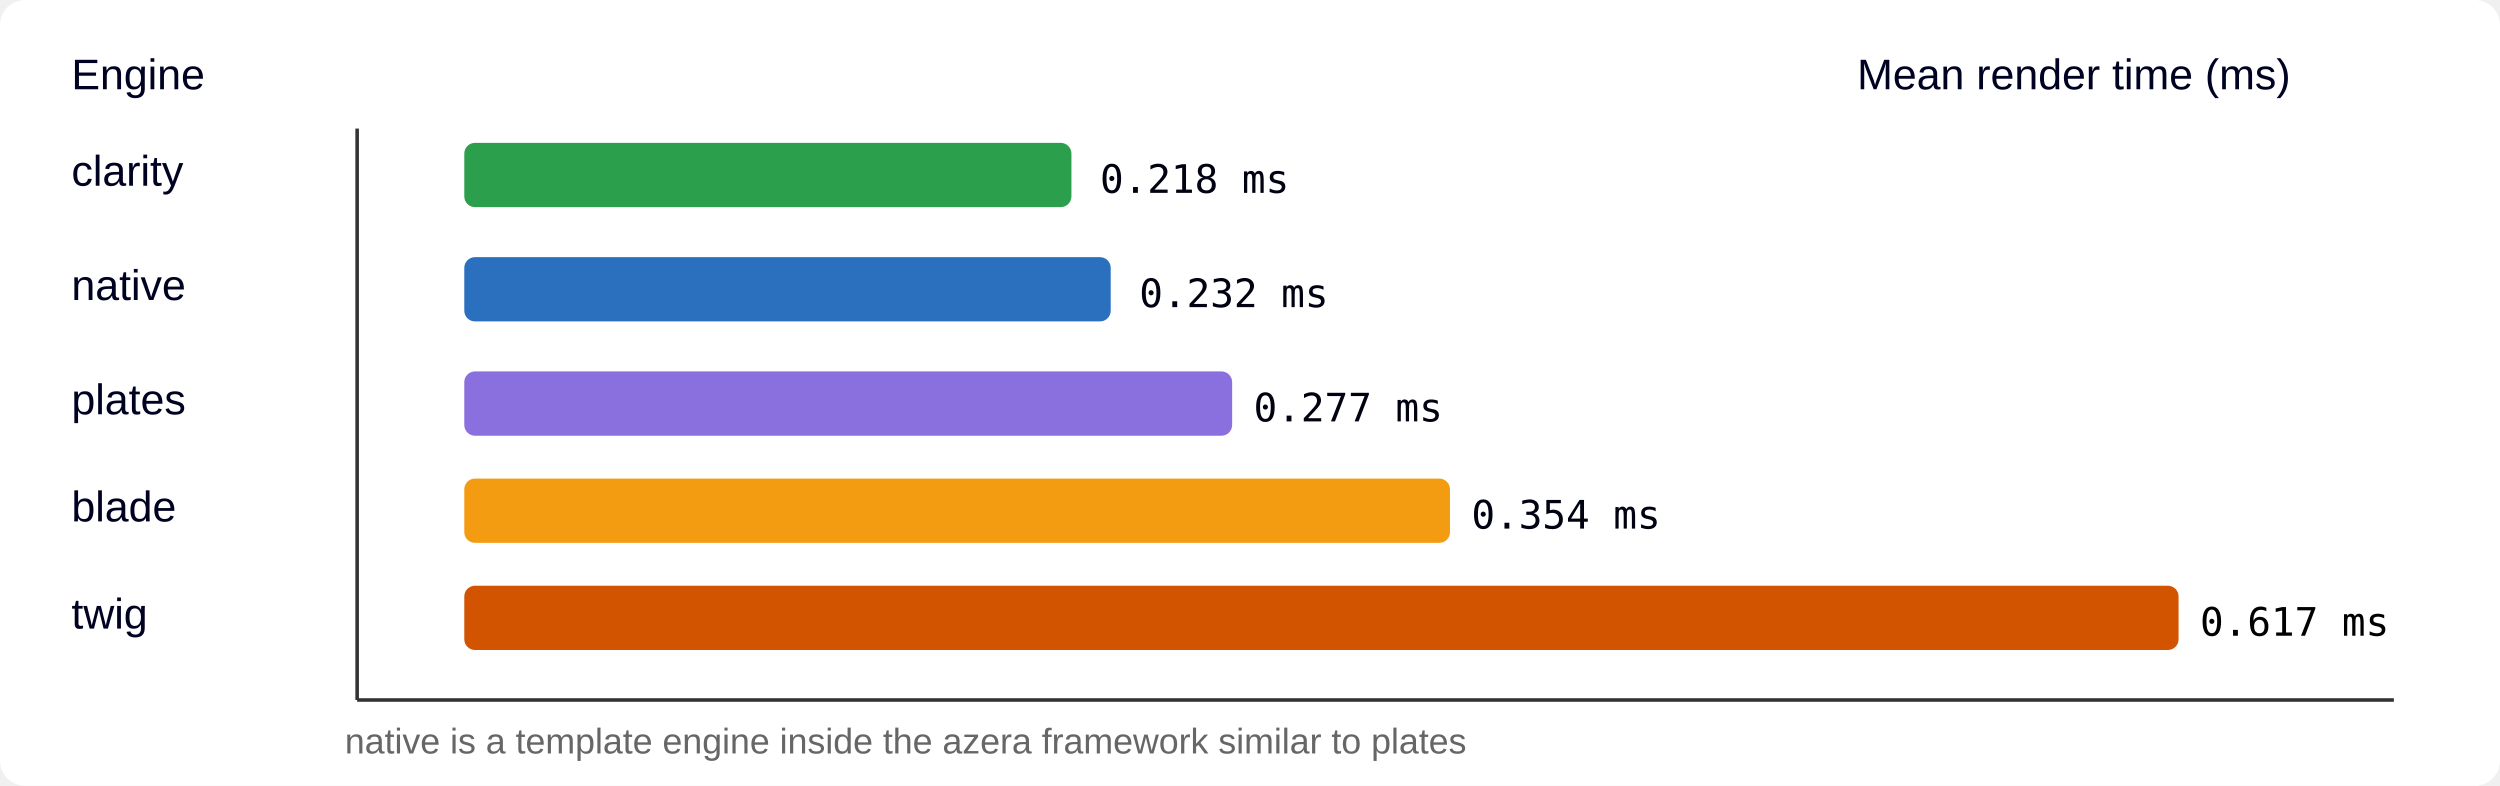
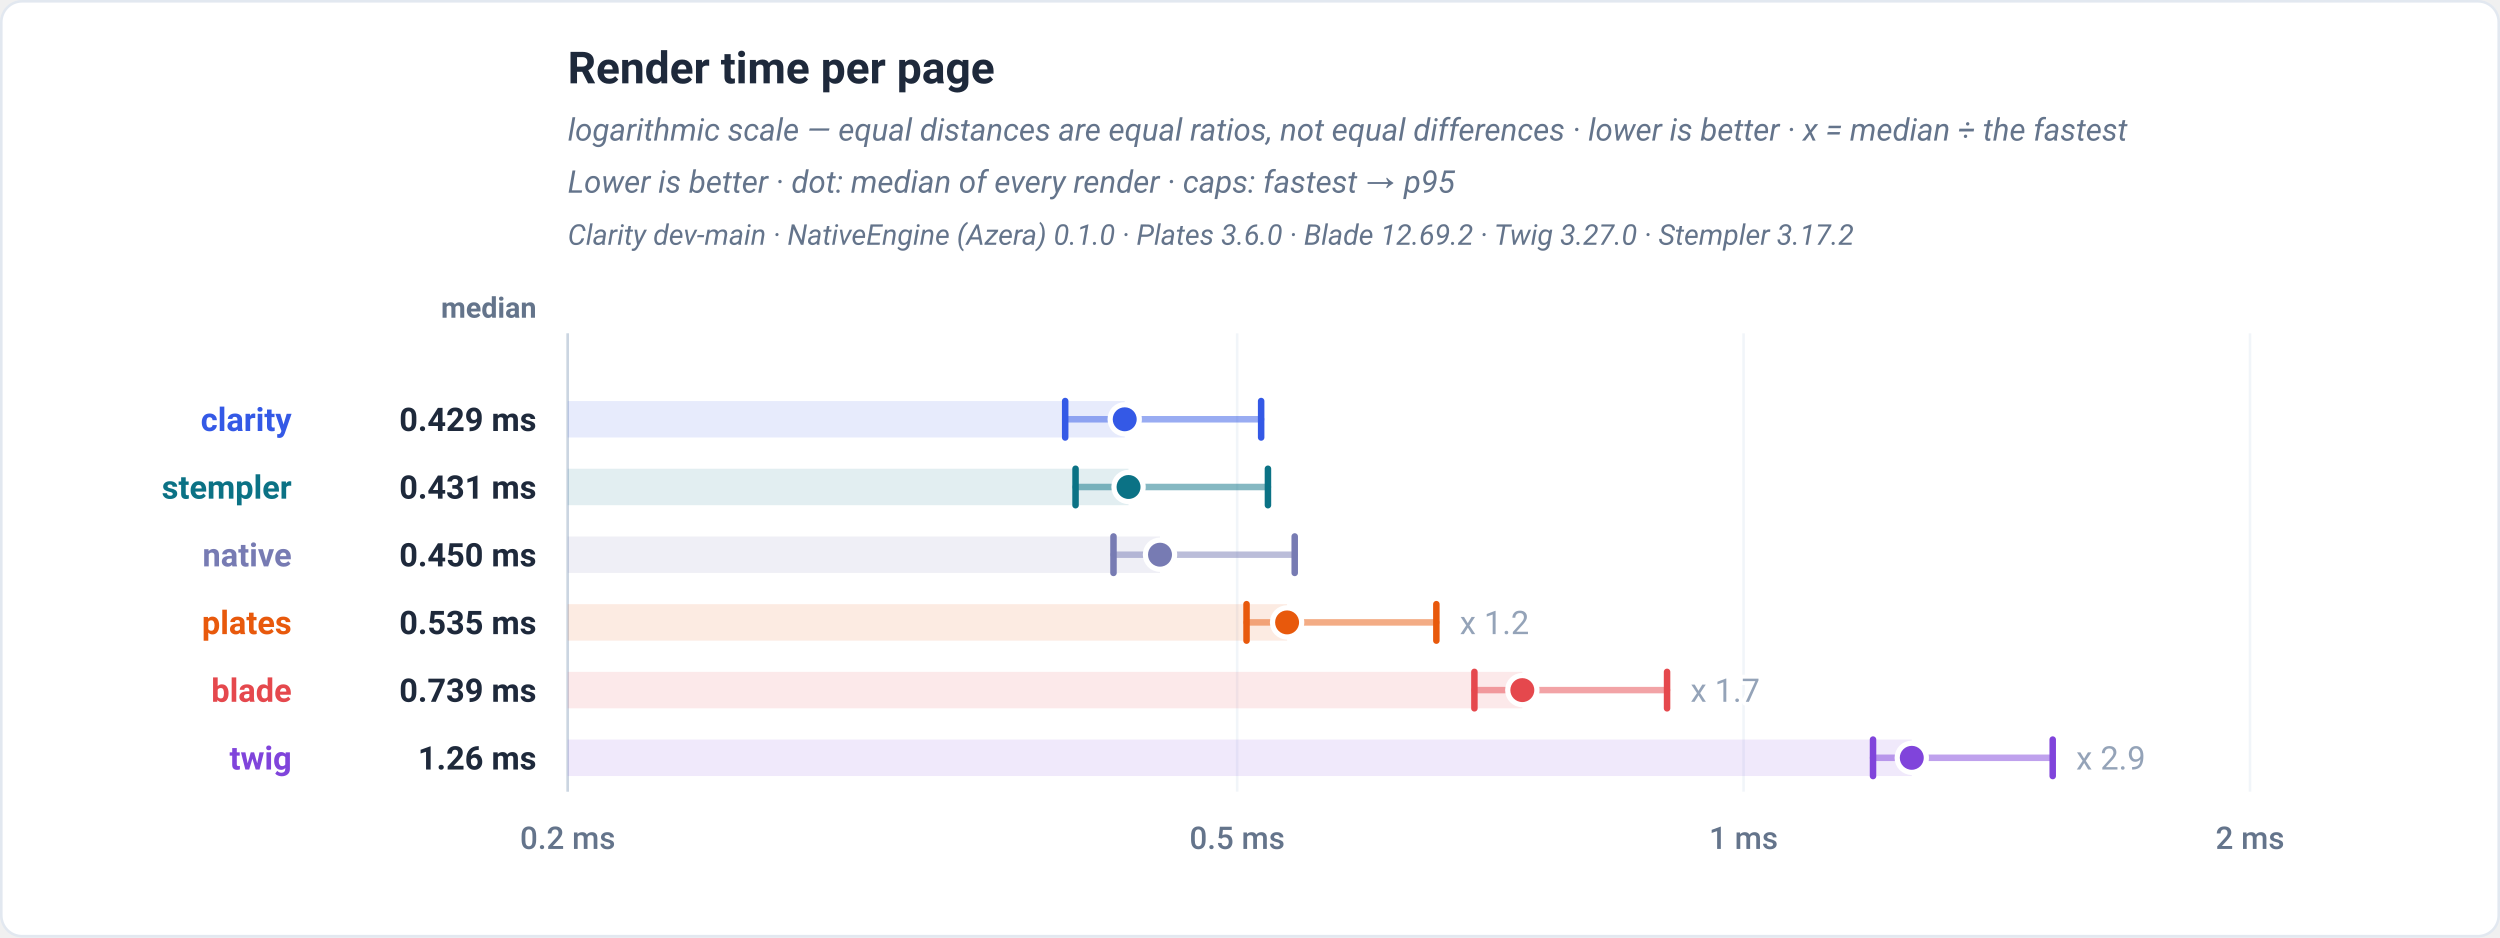
- <svg xmlns="http://www.w3.org/2000/svg" width="100%" height="100%" viewBox="0 0 700 220" version="1.1" xml:space="preserve" style="fill-rule:evenodd;clip-rule:evenodd;">
-   <path id="rect12-4" d="M700,7l0,206c0,3.863 -3.137,7 -7,7l-686,0c-3.863,0 -7,-3.137 -7,-7l0,-206c0,-3.863 3.137,-7 7,-7l686,0c3.863,0 7,3.137 7,7Z" style="fill:#fff;" />
-   <path id="line1" d="M100,36l0,160" style="fill:none;fill-rule:nonzero;stroke:#333;stroke-width:1px;" />
-   <path id="line2" d="M100,196l570.284,0" style="fill:none;fill-rule:nonzero;stroke:#333;stroke-width:1px;" />
-   <text id="text2" x="20px" y="25px" style="font-family:'ArialMT', 'Arial', sans-serif;font-size:12px;fill:#000222;">Engine</text>
-   <text id="text3" x="520px" y="25px" style="font-family:'ArialMT', 'Arial', sans-serif;font-size:12px;fill:#000222;">Mean render time (ms)</text>
-   <text id="text3-4" x="96.558px" y="210.978px" style="font-family:'ArialMT', 'Arial', sans-serif;font-size:10px;fill:#666;">native is a template engine inside the azera framework similar to plates</text>
-   <text id="text4" x="20px" y="84px" style="font-family:'ArialMT', 'Arial', sans-serif;font-size:12px;fill:#000222;">native</text>
-   <path id="rect4" d="M311,75l0,12c0,1.656 -1.344,3 -3,3l-175,0c-1.656,0 -3,-1.344 -3,-3l0,-12c0,-1.656 1.344,-3 3,-3l175,0c1.656,0 3,1.344 3,3Z" style="fill:#2b6fbf;" />
-   <text id="text5" x="319px" y="86px" style="font-family:'Consolas', monospace;font-size:11px;fill:#000111;">0.232 ms</text>
-   <text id="text6" x="20px" y="52px" style="font-family:'ArialMT', 'Arial', sans-serif;font-size:12px;fill:#000222;">clarity</text>
-   <path id="rect6" d="M300,43l0,12c0,1.656 -1.344,3 -3,3l-164,0c-1.656,0 -3,-1.344 -3,-3l0,-12c0,-1.656 1.344,-3 3,-3l164,0c1.656,0 3,1.344 3,3Z" style="fill:#2b9f4b;" />
-   <text id="text7" x="308px" y="54px" style="font-family:'Consolas', monospace;font-size:11px;fill:#000111;">0.218 ms</text>
-   <text id="text8" x="20px" y="116px" style="font-family:'ArialMT', 'Arial', sans-serif;font-size:12px;fill:#000222;">plates</text>
-   <path id="rect8" d="M345,107l0,12c0,1.656 -1.344,3 -3,3l-209,0c-1.656,0 -3,-1.344 -3,-3l0,-12c0,-1.656 1.344,-3 3,-3l209,0c1.656,0 3,1.344 3,3Z" style="fill:#8a6fdf;" />
-   <text id="text9" x="351px" y="118px" style="font-family:'Consolas', monospace;font-size:11px;fill:#000111;">0.277 ms</text>
-   <text id="text10" x="20px" y="146px" style="font-family:'ArialMT', 'Arial', sans-serif;font-size:12px;fill:#000222;">blade</text>
-   <path id="rect10" d="M406,137l0,12c0,1.656 -1.344,3 -3,3l-270,0c-1.656,0 -3,-1.344 -3,-3l0,-12c0,-1.656 1.344,-3 3,-3l270,0c1.656,0 3,1.344 3,3Z" style="fill:#f39c12;" />
-   <text id="text11" x="412px" y="148px" style="font-family:'Consolas', monospace;font-size:11px;fill:#000111;">0.354 ms</text>
-   <text id="text12" x="20px" y="176px" style="font-family:'ArialMT', 'Arial', sans-serif;font-size:12px;fill:#000222;">twig</text>
-   <path id="rect12" d="M610,167l0,12c0,1.656 -1.344,3 -3,3l-474,0c-1.656,0 -3,-1.344 -3,-3l0,-12c0,-1.656 1.344,-3 3,-3l474,0c1.656,0 3,1.344 3,3Z" style="fill:#d35400;" />
-   <text id="text13" x="616px" y="178px" style="font-family:'Consolas', monospace;font-size:11px;">0.617 ms</text>
+ <svg xmlns="http://www.w3.org/2000/svg" viewBox="0 0 960 360" width="960" height="360" role="img" font-family="-apple-system,BlinkMacSystemFont,'Segoe UI',Roboto,Helvetica,Arial,sans-serif">
+   <rect x="0.5" y="0.5" width="959" height="359" rx="8" fill="#ffffff" stroke="#e2e8f0" />
+   <text x="218" y="32" font-family="-apple-system,BlinkMacSystemFont,'Segoe UI',Roboto,Helvetica,Arial,sans-serif" font-size="17" font-weight="700" fill="#1e293b" text-anchor="start">Render time per page</text>
+   <text x="218" y="54" font-family="-apple-system,BlinkMacSystemFont,'Segoe UI',Roboto,Helvetica,Arial,sans-serif" font-size="12" font-weight="400" fill="#64748b" text-anchor="start" font-style="italic">logarithmic scale — equal distances are equal ratios, not equal differences · lower is better · x = median ÷ the fastest</text>
+   <text x="218" y="74" font-family="-apple-system,BlinkMacSystemFont,'Segoe UI',Roboto,Helvetica,Arial,sans-serif" font-size="12" font-weight="400" fill="#64748b" text-anchor="start" font-style="italic">Lower is better · dot: median of every render · caps: fastest → p95</text>
+   <text x="218" y="94" font-family="-apple-system,BlinkMacSystemFont,'Segoe UI',Roboto,Helvetica,Arial,sans-serif" font-size="11" font-weight="400" fill="#64748b" text-anchor="start" font-style="italic">Clarity dev-main · NativeEngine (Azera) 0.1.0 · Plates 3.6.0 · Blade 12.69.2 · Twig 3.27.0 · Stempler 3.17.2</text>
+   <text x="206" y="122" font-family="-apple-system,BlinkMacSystemFont,'Segoe UI',Roboto,Helvetica,Arial,sans-serif" font-size="11" font-weight="600" fill="#64748b" text-anchor="end">median</text>
+   <line x1="218" y1="128" x2="218" y2="304" stroke="#f1f5f9" stroke-width="1" />
+   <text x="218" y="326" font-family="-apple-system,BlinkMacSystemFont,'Segoe UI',Roboto,Helvetica,Arial,sans-serif" font-size="12" font-weight="500" fill="#64748b" text-anchor="middle">0.2 ms</text>
+   <line x1="475.07" y1="128" x2="475.07" y2="304" stroke="#f1f5f9" stroke-width="1" />
+   <text x="475.07" y="326" font-family="-apple-system,BlinkMacSystemFont,'Segoe UI',Roboto,Helvetica,Arial,sans-serif" font-size="12" font-weight="500" fill="#64748b" text-anchor="middle">0.5 ms</text>
+   <line x1="669.53" y1="128" x2="669.53" y2="304" stroke="#f1f5f9" stroke-width="1" />
+   <text x="669.53" y="326" font-family="-apple-system,BlinkMacSystemFont,'Segoe UI',Roboto,Helvetica,Arial,sans-serif" font-size="12" font-weight="500" fill="#64748b" text-anchor="middle">1 ms</text>
+   <line x1="864" y1="128" x2="864" y2="304" stroke="#f1f5f9" stroke-width="1" />
+   <text x="864" y="326" font-family="-apple-system,BlinkMacSystemFont,'Segoe UI',Roboto,Helvetica,Arial,sans-serif" font-size="12" font-weight="500" fill="#64748b" text-anchor="middle">2 ms</text>
+   <line x1="218" y1="128" x2="218" y2="304" stroke="#cbd5e1" stroke-width="1" />
+   <rect x="218" y="154" width="213.89" height="14" fill="#3459e6" fill-opacity="0.12" />
+   <line x1="409.03" y1="161" x2="484.28" y2="161" stroke="#3459e6" stroke-width="2.5" stroke-linecap="round" opacity="0.5" />
+   <line x1="409.03" y1="154" x2="409.03" y2="168" stroke="#3459e6" stroke-width="2.5" stroke-linecap="round" />
+   <line x1="484.28" y1="154" x2="484.28" y2="168" stroke="#3459e6" stroke-width="2.5" stroke-linecap="round" />
+   <circle cx="431.89" cy="161" r="5.6" fill="#3459e6" stroke="#ffffff" stroke-width="2" />
+   <text x="112" y="165.5" font-family="-apple-system,BlinkMacSystemFont,'Segoe UI',Roboto,Helvetica,Arial,sans-serif" font-size="12.5" font-weight="700" fill="#3459e6" text-anchor="end">clarity</text>
+   <text x="206" y="165.5" font-family="-apple-system,BlinkMacSystemFont,'Segoe UI',Roboto,Helvetica,Arial,sans-serif" font-size="12.5" font-weight="700" fill="#1e293b" text-anchor="end">0.429 ms</text>
+   <rect x="218" y="180" width="215.36" height="14" fill="#0b7285" fill-opacity="0.12" />
+   <line x1="413.01" y1="187" x2="486.89" y2="187" stroke="#0b7285" stroke-width="2.5" stroke-linecap="round" opacity="0.5" />
+   <line x1="413.01" y1="180" x2="413.01" y2="194" stroke="#0b7285" stroke-width="2.5" stroke-linecap="round" />
+   <line x1="486.89" y1="180" x2="486.89" y2="194" stroke="#0b7285" stroke-width="2.5" stroke-linecap="round" />
+   <circle cx="433.36" cy="187" r="5.6" fill="#0b7285" stroke="#ffffff" stroke-width="2" />
+   <text x="112" y="191.5" font-family="-apple-system,BlinkMacSystemFont,'Segoe UI',Roboto,Helvetica,Arial,sans-serif" font-size="12.5" font-weight="700" fill="#0b7285" text-anchor="end">stempler</text>
+   <text x="206" y="191.5" font-family="-apple-system,BlinkMacSystemFont,'Segoe UI',Roboto,Helvetica,Arial,sans-serif" font-size="12.5" font-weight="700" fill="#1e293b" text-anchor="end">0.431 ms</text>
+   <rect x="218" y="206" width="227.44" height="14" fill="#777bb3" fill-opacity="0.12" />
+   <line x1="427.58" y1="213" x2="497.17" y2="213" stroke="#777bb3" stroke-width="2.5" stroke-linecap="round" opacity="0.5" />
+   <line x1="427.58" y1="206" x2="427.58" y2="220" stroke="#777bb3" stroke-width="2.5" stroke-linecap="round" />
+   <line x1="497.17" y1="206" x2="497.17" y2="220" stroke="#777bb3" stroke-width="2.5" stroke-linecap="round" />
+   <circle cx="445.44" cy="213" r="5.6" fill="#777bb3" stroke="#ffffff" stroke-width="2" />
+   <text x="112" y="217.5" font-family="-apple-system,BlinkMacSystemFont,'Segoe UI',Roboto,Helvetica,Arial,sans-serif" font-size="12.5" font-weight="700" fill="#777bb3" text-anchor="end">native</text>
+   <text x="206" y="217.5" font-family="-apple-system,BlinkMacSystemFont,'Segoe UI',Roboto,Helvetica,Arial,sans-serif" font-size="12.5" font-weight="700" fill="#1e293b" text-anchor="end">0.450 ms</text>
+   <rect x="218" y="232" width="276.24" height="14" fill="#e8590c" fill-opacity="0.12" />
+   <line x1="478.67" y1="239" x2="551.56" y2="239" stroke="#e8590c" stroke-width="2.5" stroke-linecap="round" opacity="0.5" />
+   <line x1="478.67" y1="232" x2="478.67" y2="246" stroke="#e8590c" stroke-width="2.5" stroke-linecap="round" />
+   <line x1="551.56" y1="232" x2="551.56" y2="246" stroke="#e8590c" stroke-width="2.5" stroke-linecap="round" />
+   <circle cx="494.24" cy="239" r="5.6" fill="#e8590c" stroke="#ffffff" stroke-width="2" />
+   <text x="560.56" y="243.5" font-family="-apple-system,BlinkMacSystemFont,'Segoe UI',Roboto,Helvetica,Arial,sans-serif" font-size="12.5" font-weight="400" fill="#94a3b8" text-anchor="start" stroke="#ffffff" stroke-width="3" paint-order="stroke" stroke-linejoin="round">x 1.2</text>
+   <text x="112" y="243.5" font-family="-apple-system,BlinkMacSystemFont,'Segoe UI',Roboto,Helvetica,Arial,sans-serif" font-size="12.5" font-weight="700" fill="#e8590c" text-anchor="end">plates</text>
+   <text x="206" y="243.5" font-family="-apple-system,BlinkMacSystemFont,'Segoe UI',Roboto,Helvetica,Arial,sans-serif" font-size="12.5" font-weight="700" fill="#1e293b" text-anchor="end">0.535 ms</text>
+   <rect x="218" y="258" width="366.57" height="14" fill="#e5484d" fill-opacity="0.12" />
+   <line x1="566.17" y1="265" x2="640.15" y2="265" stroke="#e5484d" stroke-width="2.5" stroke-linecap="round" opacity="0.5" />
+   <line x1="566.17" y1="258" x2="566.17" y2="272" stroke="#e5484d" stroke-width="2.5" stroke-linecap="round" />
+   <line x1="640.15" y1="258" x2="640.15" y2="272" stroke="#e5484d" stroke-width="2.5" stroke-linecap="round" />
+   <circle cx="584.57" cy="265" r="5.6" fill="#e5484d" stroke="#ffffff" stroke-width="2" />
+   <text x="649.15" y="269.5" font-family="-apple-system,BlinkMacSystemFont,'Segoe UI',Roboto,Helvetica,Arial,sans-serif" font-size="12.5" font-weight="400" fill="#94a3b8" text-anchor="start" stroke="#ffffff" stroke-width="3" paint-order="stroke" stroke-linejoin="round">x 1.7</text>
+   <text x="112" y="269.5" font-family="-apple-system,BlinkMacSystemFont,'Segoe UI',Roboto,Helvetica,Arial,sans-serif" font-size="12.5" font-weight="700" fill="#e5484d" text-anchor="end">blade</text>
+   <text x="206" y="269.5" font-family="-apple-system,BlinkMacSystemFont,'Segoe UI',Roboto,Helvetica,Arial,sans-serif" font-size="12.5" font-weight="700" fill="#1e293b" text-anchor="end">0.739 ms</text>
+   <rect x="218" y="284" width="516.12" height="14" fill="#8044db" fill-opacity="0.12" />
+   <line x1="719.24" y1="291" x2="788.24" y2="291" stroke="#8044db" stroke-width="2.5" stroke-linecap="round" opacity="0.5" />
+   <line x1="719.24" y1="284" x2="719.24" y2="298" stroke="#8044db" stroke-width="2.5" stroke-linecap="round" />
+   <line x1="788.24" y1="284" x2="788.24" y2="298" stroke="#8044db" stroke-width="2.5" stroke-linecap="round" />
+   <circle cx="734.12" cy="291" r="5.6" fill="#8044db" stroke="#ffffff" stroke-width="2" />
+   <text x="797.24" y="295.5" font-family="-apple-system,BlinkMacSystemFont,'Segoe UI',Roboto,Helvetica,Arial,sans-serif" font-size="12.5" font-weight="400" fill="#94a3b8" text-anchor="start" stroke="#ffffff" stroke-width="3" paint-order="stroke" stroke-linejoin="round">x 2.9</text>
+   <text x="112" y="295.5" font-family="-apple-system,BlinkMacSystemFont,'Segoe UI',Roboto,Helvetica,Arial,sans-serif" font-size="12.5" font-weight="700" fill="#8044db" text-anchor="end">twig</text>
+   <text x="206" y="295.5" font-family="-apple-system,BlinkMacSystemFont,'Segoe UI',Roboto,Helvetica,Arial,sans-serif" font-size="12.5" font-weight="700" fill="#1e293b" text-anchor="end">1.26 ms</text>
</svg>
